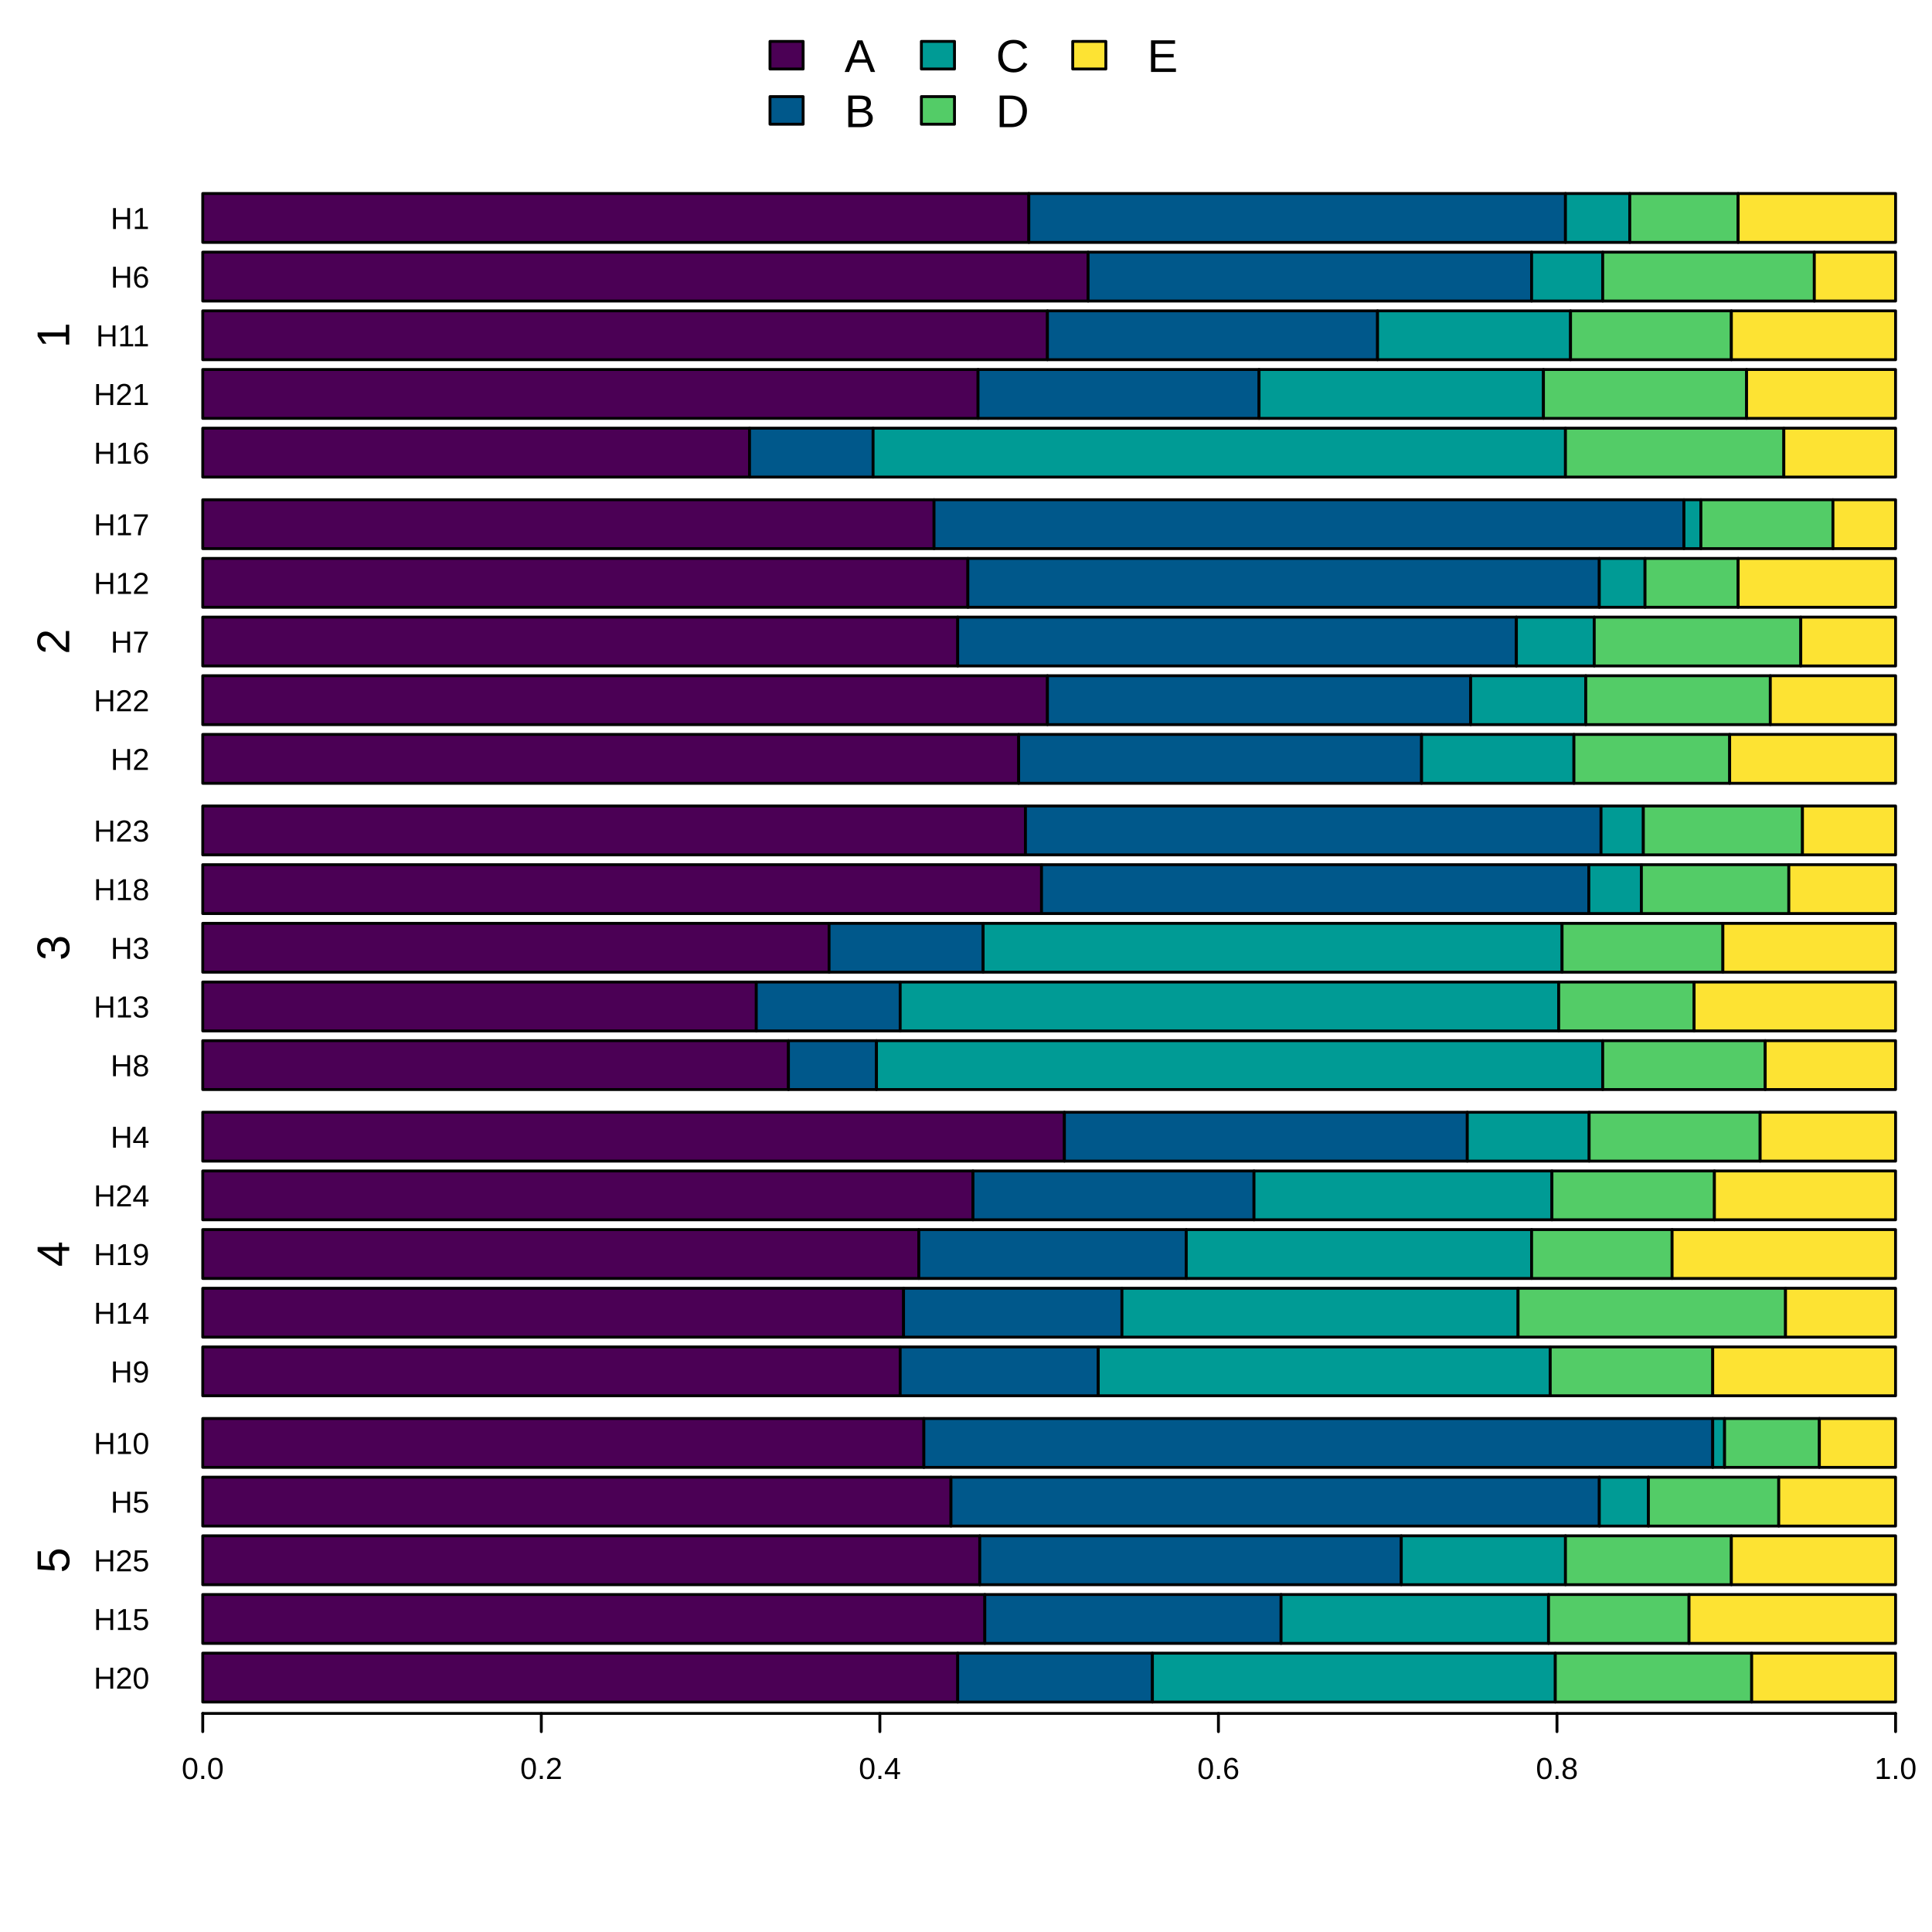
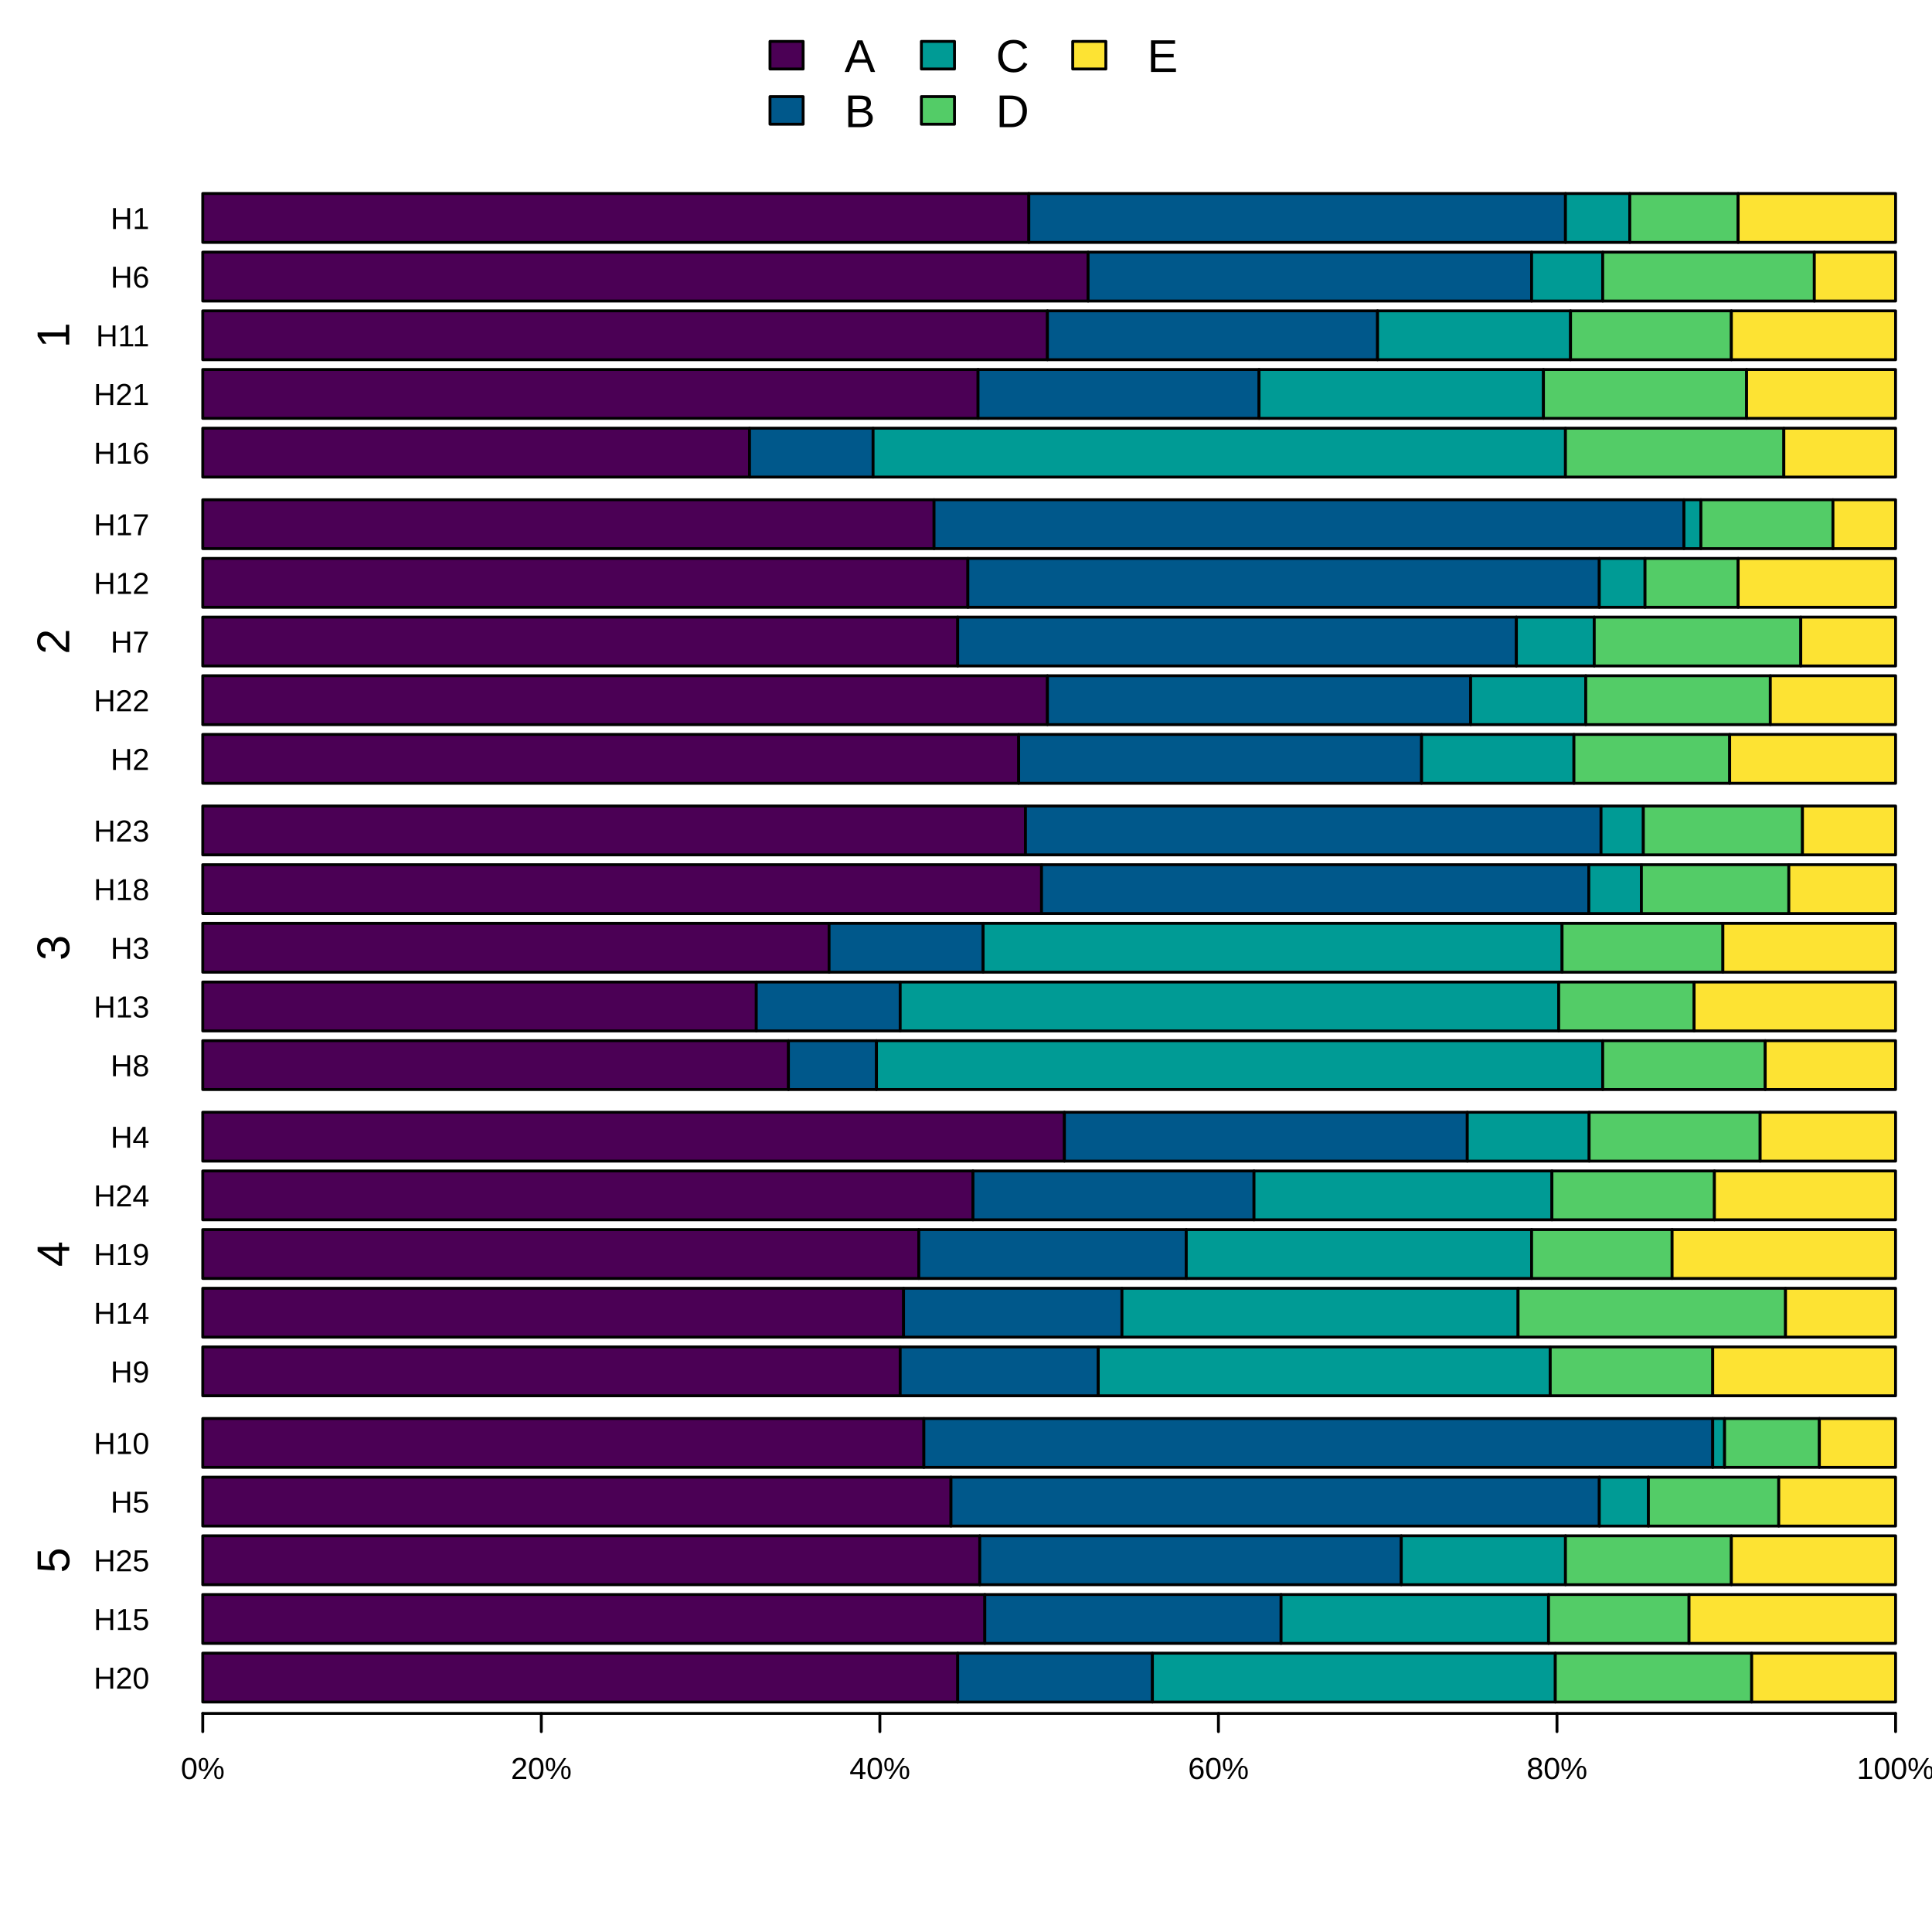
<svg xmlns="http://www.w3.org/2000/svg" class="svglite" width="504.00pt" height="504.00pt" viewBox="0 0 504.00 504.00">
  <defs>
    <style type="text/css">
    .svglite line, .svglite polyline, .svglite polygon, .svglite path, .svglite rect, .svglite circle {
      fill: none;
      stroke: #000000;
      stroke-linecap: round;
      stroke-linejoin: round;
      stroke-miterlimit: 10.00;
    }
    .svglite text {
      white-space: pre;
    }
  </style>
  </defs>
  <rect width="100%" height="100%" style="stroke: none; fill: #FFFFFF;" />
  <defs>
    <clipPath id="cpMC4wMHw1MDQuMDB8MC4wMHw1MDQuMDA=">
      <rect x="0.00" y="0.00" width="504.00" height="504.00" />
    </clipPath>
  </defs>
  <g clip-path="url(#cpMC4wMHw1MDQuMDB8MC4wMHw1MDQuMDA=)">
</g>
  <defs>
    <clipPath id="cpMC4wMHw1MDQuMDB8NDcuNTJ8MTI3LjQx">
      <rect x="0.00" y="47.52" width="504.00" height="79.89" />
    </clipPath>
  </defs>
  <g clip-path="url(#cpMC4wMHw1MDQuMDB8NDcuNTJ8MTI3LjQx)">
    <rect x="52.89" y="111.70" width="142.64" height="12.75" style="stroke-width: 0.75; fill: #4B0055;" />
    <rect x="195.53" y="111.70" width="32.24" height="12.75" style="stroke-width: 0.75; fill: #00588B;" />
    <rect x="227.76" y="111.70" width="180.62" height="12.75" style="stroke-width: 0.75; fill: #009B95;" />
    <rect x="408.38" y="111.70" width="56.97" height="12.75" style="stroke-width: 0.75; fill: #53CC67;" />
    <rect x="465.35" y="111.70" width="29.15" height="12.75" style="stroke-width: 0.75; fill: #FDE333;" />
    <rect x="52.89" y="96.39" width="202.26" height="12.75" style="stroke-width: 0.75; fill: #4B0055;" />
    <rect x="255.14" y="96.39" width="73.31" height="12.75" style="stroke-width: 0.75; fill: #00588B;" />
    <rect x="328.45" y="96.39" width="74.19" height="12.75" style="stroke-width: 0.75; fill: #009B95;" />
    <rect x="402.64" y="96.39" width="52.99" height="12.75" style="stroke-width: 0.75; fill: #53CC67;" />
    <rect x="455.63" y="96.39" width="38.86" height="12.75" style="stroke-width: 0.75; fill: #FDE333;" />
    <rect x="52.89" y="81.09" width="220.36" height="12.75" style="stroke-width: 0.75; fill: #4B0055;" />
    <rect x="273.25" y="81.09" width="86.11" height="12.75" style="stroke-width: 0.75; fill: #00588B;" />
    <rect x="359.36" y="81.09" width="50.34" height="12.75" style="stroke-width: 0.75; fill: #009B95;" />
    <rect x="409.71" y="81.09" width="41.95" height="12.75" style="stroke-width: 0.75; fill: #53CC67;" />
    <rect x="451.66" y="81.09" width="42.84" height="12.75" style="stroke-width: 0.75; fill: #FDE333;" />
    <rect x="52.89" y="65.78" width="230.96" height="12.75" style="stroke-width: 0.75; fill: #4B0055;" />
    <rect x="283.85" y="65.78" width="115.70" height="12.75" style="stroke-width: 0.75; fill: #00588B;" />
    <rect x="399.55" y="65.78" width="18.55" height="12.75" style="stroke-width: 0.75; fill: #009B95;" />
    <rect x="418.10" y="65.78" width="55.20" height="12.75" style="stroke-width: 0.75; fill: #53CC67;" />
    <rect x="473.30" y="65.78" width="21.20" height="12.75" style="stroke-width: 0.75; fill: #FDE333;" />
    <rect x="52.89" y="50.48" width="215.51" height="12.75" style="stroke-width: 0.75; fill: #4B0055;" />
    <rect x="268.39" y="50.48" width="139.99" height="12.75" style="stroke-width: 0.75; fill: #00588B;" />
    <rect x="408.38" y="50.48" width="16.78" height="12.75" style="stroke-width: 0.75; fill: #009B95;" />
    <rect x="425.16" y="50.48" width="28.26" height="12.75" style="stroke-width: 0.75; fill: #53CC67;" />
    <rect x="453.43" y="50.48" width="41.07" height="12.75" style="stroke-width: 0.75; fill: #FDE333;" />
  </g>
  <g clip-path="url(#cpMC4wMHw1MDQuMDB8MC4wMHw1MDQuMDA=)">
    <text x="38.97" y="120.96" text-anchor="end" style="font-size: 7.92px; font-family: &quot;Arial&quot;;" textLength="16.01px" lengthAdjust="spacingAndGlyphs">H16</text>
    <text x="38.97" y="105.65" text-anchor="end" style="font-size: 7.92px; font-family: &quot;Arial&quot;;" textLength="16.01px" lengthAdjust="spacingAndGlyphs">H21</text>
    <text x="38.97" y="90.35" text-anchor="end" style="font-size: 7.92px; font-family: &quot;Arial&quot;;" textLength="16.01px" lengthAdjust="spacingAndGlyphs">H11</text>
    <text x="38.97" y="75.04" text-anchor="end" style="font-size: 7.92px; font-family: &quot;Arial&quot;;" textLength="10.98px" lengthAdjust="spacingAndGlyphs">H6</text>
    <text x="38.97" y="59.74" text-anchor="end" style="font-size: 7.92px; font-family: &quot;Arial&quot;;" textLength="10.98px" lengthAdjust="spacingAndGlyphs">H1</text>
    <text transform="translate(18.06,87.47) rotate(-90)" text-anchor="middle" style="font-size: 12.00px; font-family: &quot;Arial&quot;;" textLength="7.64px" lengthAdjust="spacingAndGlyphs">1</text>
  </g>
  <defs>
    <clipPath id="cpMC4wMHw1MDQuMDB8MTI3LjQxfDIwNy4zMA==">
      <rect x="0.00" y="127.41" width="504.00" height="79.89" />
    </clipPath>
  </defs>
  <g clip-path="url(#cpMC4wMHw1MDQuMDB8MTI3LjQxfDIwNy4zMA==)">
    <rect x="52.89" y="191.59" width="212.86" height="12.75" style="stroke-width: 0.75; fill: #4B0055;" />
    <rect x="265.74" y="191.59" width="105.10" height="12.75" style="stroke-width: 0.75; fill: #00588B;" />
    <rect x="370.85" y="191.59" width="39.74" height="12.75" style="stroke-width: 0.75; fill: #009B95;" />
    <rect x="410.59" y="191.59" width="40.63" height="12.75" style="stroke-width: 0.75; fill: #53CC67;" />
    <rect x="451.22" y="191.59" width="43.28" height="12.75" style="stroke-width: 0.75; fill: #FDE333;" />
    <rect x="52.89" y="176.28" width="220.36" height="12.75" style="stroke-width: 0.75; fill: #4B0055;" />
    <rect x="273.25" y="176.28" width="110.40" height="12.75" style="stroke-width: 0.75; fill: #00588B;" />
    <rect x="383.65" y="176.28" width="30.03" height="12.75" style="stroke-width: 0.75; fill: #009B95;" />
    <rect x="413.68" y="176.28" width="48.14" height="12.75" style="stroke-width: 0.75; fill: #53CC67;" />
    <rect x="461.82" y="176.28" width="32.68" height="12.75" style="stroke-width: 0.75; fill: #FDE333;" />
    <rect x="52.89" y="160.98" width="196.96" height="12.75" style="stroke-width: 0.75; fill: #4B0055;" />
    <rect x="249.84" y="160.98" width="145.73" height="12.75" style="stroke-width: 0.75; fill: #00588B;" />
    <rect x="395.58" y="160.98" width="20.31" height="12.75" style="stroke-width: 0.75; fill: #009B95;" />
    <rect x="415.89" y="160.98" width="53.88" height="12.75" style="stroke-width: 0.75; fill: #53CC67;" />
    <rect x="469.77" y="160.98" width="24.73" height="12.75" style="stroke-width: 0.75; fill: #FDE333;" />
    <rect x="52.89" y="145.67" width="199.61" height="12.75" style="stroke-width: 0.75; fill: #4B0055;" />
    <rect x="252.49" y="145.67" width="164.72" height="12.75" style="stroke-width: 0.75; fill: #00588B;" />
    <rect x="417.21" y="145.67" width="11.92" height="12.75" style="stroke-width: 0.75; fill: #009B95;" />
    <rect x="429.14" y="145.67" width="24.29" height="12.75" style="stroke-width: 0.75; fill: #53CC67;" />
    <rect x="453.43" y="145.67" width="41.07" height="12.75" style="stroke-width: 0.75; fill: #FDE333;" />
    <rect x="52.89" y="130.37" width="190.78" height="12.75" style="stroke-width: 0.75; fill: #4B0055;" />
    <rect x="243.66" y="130.37" width="195.63" height="12.75" style="stroke-width: 0.75; fill: #00588B;" />
    <rect x="439.29" y="130.37" width="4.42" height="12.75" style="stroke-width: 0.75; fill: #009B95;" />
    <rect x="443.71" y="130.37" width="34.45" height="12.75" style="stroke-width: 0.75; fill: #53CC67;" />
    <rect x="478.16" y="130.37" width="16.34" height="12.75" style="stroke-width: 0.75; fill: #FDE333;" />
  </g>
  <g clip-path="url(#cpMC4wMHw1MDQuMDB8MC4wMHw1MDQuMDA=)">
    <text x="38.97" y="200.85" text-anchor="end" style="font-size: 7.92px; font-family: &quot;Arial&quot;;" textLength="10.98px" lengthAdjust="spacingAndGlyphs">H2</text>
    <text x="38.97" y="185.54" text-anchor="end" style="font-size: 7.92px; font-family: &quot;Arial&quot;;" textLength="16.01px" lengthAdjust="spacingAndGlyphs">H22</text>
    <text x="38.97" y="170.24" text-anchor="end" style="font-size: 7.92px; font-family: &quot;Arial&quot;;" textLength="10.98px" lengthAdjust="spacingAndGlyphs">H7</text>
    <text x="38.97" y="154.93" text-anchor="end" style="font-size: 7.92px; font-family: &quot;Arial&quot;;" textLength="16.01px" lengthAdjust="spacingAndGlyphs">H12</text>
    <text x="38.97" y="139.63" text-anchor="end" style="font-size: 7.92px; font-family: &quot;Arial&quot;;" textLength="16.01px" lengthAdjust="spacingAndGlyphs">H17</text>
    <text transform="translate(18.06,167.36) rotate(-90)" text-anchor="middle" style="font-size: 12.00px; font-family: &quot;Arial&quot;;" textLength="7.64px" lengthAdjust="spacingAndGlyphs">2</text>
  </g>
  <defs>
    <clipPath id="cpMC4wMHw1MDQuMDB8MjA3LjMwfDI4Ny4xOQ==">
      <rect x="0.00" y="207.30" width="504.00" height="79.89" />
    </clipPath>
  </defs>
  <g clip-path="url(#cpMC4wMHw1MDQuMDB8MjA3LjMwfDI4Ny4xOQ==)">
    <rect x="52.89" y="271.48" width="152.80" height="12.75" style="stroke-width: 0.75; fill: #4B0055;" />
    <rect x="205.68" y="271.48" width="22.96" height="12.75" style="stroke-width: 0.75; fill: #00588B;" />
    <rect x="228.65" y="271.48" width="189.45" height="12.75" style="stroke-width: 0.75; fill: #009B95;" />
    <rect x="418.10" y="271.48" width="42.39" height="12.75" style="stroke-width: 0.75; fill: #53CC67;" />
    <rect x="460.49" y="271.48" width="34.00" height="12.75" style="stroke-width: 0.75; fill: #FDE333;" />
    <rect x="52.89" y="256.18" width="144.41" height="12.75" style="stroke-width: 0.75; fill: #4B0055;" />
    <rect x="197.29" y="256.18" width="37.54" height="12.75" style="stroke-width: 0.75; fill: #00588B;" />
    <rect x="234.83" y="256.18" width="171.79" height="12.75" style="stroke-width: 0.75; fill: #009B95;" />
    <rect x="406.62" y="256.18" width="35.33" height="12.75" style="stroke-width: 0.75; fill: #53CC67;" />
    <rect x="441.94" y="256.18" width="52.55" height="12.75" style="stroke-width: 0.75; fill: #FDE333;" />
    <rect x="52.89" y="240.87" width="163.40" height="12.75" style="stroke-width: 0.75; fill: #4B0055;" />
    <rect x="216.28" y="240.87" width="40.19" height="12.75" style="stroke-width: 0.75; fill: #00588B;" />
    <rect x="256.47" y="240.87" width="151.03" height="12.75" style="stroke-width: 0.75; fill: #009B95;" />
    <rect x="407.50" y="240.87" width="41.95" height="12.75" style="stroke-width: 0.75; fill: #53CC67;" />
    <rect x="449.45" y="240.87" width="45.04" height="12.75" style="stroke-width: 0.75; fill: #FDE333;" />
    <rect x="52.89" y="225.57" width="218.82" height="12.75" style="stroke-width: 0.75; fill: #4B0055;" />
    <rect x="271.70" y="225.57" width="142.78" height="12.75" style="stroke-width: 0.75; fill: #00588B;" />
    <rect x="414.48" y="225.57" width="13.70" height="12.75" style="stroke-width: 0.75; fill: #009B95;" />
    <rect x="428.19" y="225.57" width="38.46" height="12.75" style="stroke-width: 0.75; fill: #53CC67;" />
    <rect x="466.65" y="225.57" width="27.85" height="12.75" style="stroke-width: 0.75; fill: #FDE333;" />
    <rect x="52.89" y="210.26" width="214.62" height="12.75" style="stroke-width: 0.75; fill: #4B0055;" />
    <rect x="267.51" y="210.26" width="150.15" height="12.75" style="stroke-width: 0.75; fill: #00588B;" />
    <rect x="417.66" y="210.26" width="11.04" height="12.75" style="stroke-width: 0.75; fill: #009B95;" />
    <rect x="428.70" y="210.26" width="41.51" height="12.75" style="stroke-width: 0.75; fill: #53CC67;" />
    <rect x="470.21" y="210.26" width="24.29" height="12.75" style="stroke-width: 0.75; fill: #FDE333;" />
  </g>
  <g clip-path="url(#cpMC4wMHw1MDQuMDB8MC4wMHw1MDQuMDA=)">
    <text x="38.97" y="280.74" text-anchor="end" style="font-size: 7.92px; font-family: &quot;Arial&quot;;" textLength="10.98px" lengthAdjust="spacingAndGlyphs">H8</text>
    <text x="38.97" y="265.43" text-anchor="end" style="font-size: 7.92px; font-family: &quot;Arial&quot;;" textLength="16.01px" lengthAdjust="spacingAndGlyphs">H13</text>
    <text x="38.97" y="250.13" text-anchor="end" style="font-size: 7.92px; font-family: &quot;Arial&quot;;" textLength="10.98px" lengthAdjust="spacingAndGlyphs">H3</text>
    <text x="38.97" y="234.82" text-anchor="end" style="font-size: 7.92px; font-family: &quot;Arial&quot;;" textLength="16.01px" lengthAdjust="spacingAndGlyphs">H18</text>
    <text x="38.97" y="219.52" text-anchor="end" style="font-size: 7.92px; font-family: &quot;Arial&quot;;" textLength="16.01px" lengthAdjust="spacingAndGlyphs">H23</text>
    <text transform="translate(18.06,247.25) rotate(-90)" text-anchor="middle" style="font-size: 12.00px; font-family: &quot;Arial&quot;;" textLength="7.64px" lengthAdjust="spacingAndGlyphs">3</text>
  </g>
  <defs>
    <clipPath id="cpMC4wMHw1MDQuMDB8Mjg3LjE5fDM2Ny4wOA==">
      <rect x="0.00" y="287.19" width="504.00" height="79.89" />
    </clipPath>
  </defs>
  <g clip-path="url(#cpMC4wMHw1MDQuMDB8Mjg3LjE5fDM2Ny4wOA==)">
    <rect x="52.89" y="351.37" width="181.94" height="12.75" style="stroke-width: 0.75; fill: #4B0055;" />
    <rect x="234.83" y="351.37" width="51.67" height="12.75" style="stroke-width: 0.75; fill: #00588B;" />
    <rect x="286.50" y="351.37" width="117.91" height="12.75" style="stroke-width: 0.75; fill: #009B95;" />
    <rect x="404.41" y="351.37" width="42.39" height="12.75" style="stroke-width: 0.75; fill: #53CC67;" />
    <rect x="446.80" y="351.37" width="47.69" height="12.75" style="stroke-width: 0.75; fill: #FDE333;" />
    <rect x="52.89" y="336.07" width="182.83" height="12.75" style="stroke-width: 0.75; fill: #4B0055;" />
    <rect x="235.71" y="336.07" width="56.97" height="12.75" style="stroke-width: 0.75; fill: #00588B;" />
    <rect x="292.68" y="336.07" width="103.34" height="12.75" style="stroke-width: 0.75; fill: #009B95;" />
    <rect x="396.02" y="336.07" width="69.77" height="12.75" style="stroke-width: 0.75; fill: #53CC67;" />
    <rect x="465.79" y="336.07" width="28.70" height="12.75" style="stroke-width: 0.75; fill: #FDE333;" />
    <rect x="52.89" y="320.76" width="186.80" height="12.75" style="stroke-width: 0.75; fill: #4B0055;" />
    <rect x="239.69" y="320.76" width="69.77" height="12.75" style="stroke-width: 0.75; fill: #00588B;" />
    <rect x="309.46" y="320.76" width="90.09" height="12.75" style="stroke-width: 0.75; fill: #009B95;" />
    <rect x="399.55" y="320.76" width="36.65" height="12.75" style="stroke-width: 0.75; fill: #53CC67;" />
    <rect x="436.20" y="320.76" width="58.29" height="12.75" style="stroke-width: 0.75; fill: #FDE333;" />
    <rect x="52.89" y="305.46" width="200.93" height="12.75" style="stroke-width: 0.75; fill: #4B0055;" />
    <rect x="253.82" y="305.46" width="73.31" height="12.75" style="stroke-width: 0.75; fill: #00588B;" />
    <rect x="327.13" y="305.46" width="77.72" height="12.75" style="stroke-width: 0.75; fill: #009B95;" />
    <rect x="404.85" y="305.46" width="42.39" height="12.75" style="stroke-width: 0.75; fill: #53CC67;" />
    <rect x="447.24" y="305.46" width="47.25" height="12.75" style="stroke-width: 0.75; fill: #FDE333;" />
    <rect x="52.89" y="290.15" width="224.78" height="12.75" style="stroke-width: 0.75; fill: #4B0055;" />
    <rect x="277.67" y="290.15" width="105.10" height="12.75" style="stroke-width: 0.75; fill: #00588B;" />
    <rect x="382.77" y="290.15" width="31.80" height="12.75" style="stroke-width: 0.75; fill: #009B95;" />
    <rect x="414.56" y="290.15" width="44.60" height="12.75" style="stroke-width: 0.75; fill: #53CC67;" />
    <rect x="459.17" y="290.15" width="35.33" height="12.75" style="stroke-width: 0.75; fill: #FDE333;" />
  </g>
  <g clip-path="url(#cpMC4wMHw1MDQuMDB8MC4wMHw1MDQuMDA=)">
    <text x="38.97" y="360.63" text-anchor="end" style="font-size: 7.92px; font-family: &quot;Arial&quot;;" textLength="10.98px" lengthAdjust="spacingAndGlyphs">H9</text>
    <text x="38.97" y="345.32" text-anchor="end" style="font-size: 7.92px; font-family: &quot;Arial&quot;;" textLength="16.01px" lengthAdjust="spacingAndGlyphs">H14</text>
    <text x="38.97" y="330.02" text-anchor="end" style="font-size: 7.92px; font-family: &quot;Arial&quot;;" textLength="16.01px" lengthAdjust="spacingAndGlyphs">H19</text>
    <text x="38.97" y="314.71" text-anchor="end" style="font-size: 7.92px; font-family: &quot;Arial&quot;;" textLength="16.01px" lengthAdjust="spacingAndGlyphs">H24</text>
    <text x="38.97" y="299.41" text-anchor="end" style="font-size: 7.92px; font-family: &quot;Arial&quot;;" textLength="10.98px" lengthAdjust="spacingAndGlyphs">H4</text>
    <text transform="translate(18.06,327.14) rotate(-90)" text-anchor="middle" style="font-size: 12.00px; font-family: &quot;Arial&quot;;" textLength="7.64px" lengthAdjust="spacingAndGlyphs">4</text>
  </g>
  <defs>
    <clipPath id="cpMC4wMHw1MDQuMDB8MzY3LjA4fDQ0Ni45OA==">
      <rect x="0.00" y="367.08" width="504.00" height="79.89" />
    </clipPath>
  </defs>
  <g clip-path="url(#cpMC4wMHw1MDQuMDB8MzY3LjA4fDQ0Ni45OA==)">
    <rect x="52.89" y="431.26" width="196.96" height="12.75" style="stroke-width: 0.75; fill: #4B0055;" />
    <rect x="249.84" y="431.26" width="50.79" height="12.75" style="stroke-width: 0.75; fill: #00588B;" />
    <rect x="300.63" y="431.26" width="105.10" height="12.75" style="stroke-width: 0.75; fill: #009B95;" />
    <rect x="405.73" y="431.26" width="51.23" height="12.75" style="stroke-width: 0.75; fill: #53CC67;" />
    <rect x="456.96" y="431.26" width="37.54" height="12.75" style="stroke-width: 0.75; fill: #FDE333;" />
    <rect x="52.89" y="415.96" width="204.02" height="12.75" style="stroke-width: 0.75; fill: #4B0055;" />
    <rect x="256.91" y="415.96" width="77.28" height="12.75" style="stroke-width: 0.75; fill: #00588B;" />
    <rect x="334.19" y="415.96" width="69.77" height="12.75" style="stroke-width: 0.75; fill: #009B95;" />
    <rect x="403.97" y="415.96" width="36.65" height="12.75" style="stroke-width: 0.75; fill: #53CC67;" />
    <rect x="440.62" y="415.96" width="53.88" height="12.75" style="stroke-width: 0.75; fill: #FDE333;" />
    <rect x="52.89" y="400.65" width="202.70" height="12.75" style="stroke-width: 0.75; fill: #4B0055;" />
    <rect x="255.59" y="400.65" width="109.96" height="12.75" style="stroke-width: 0.75; fill: #00588B;" />
    <rect x="365.55" y="400.65" width="42.84" height="12.75" style="stroke-width: 0.75; fill: #009B95;" />
    <rect x="408.38" y="400.65" width="43.28" height="12.75" style="stroke-width: 0.75; fill: #53CC67;" />
    <rect x="451.66" y="400.65" width="42.84" height="12.75" style="stroke-width: 0.75; fill: #FDE333;" />
    <rect x="52.89" y="385.35" width="195.19" height="12.75" style="stroke-width: 0.75; fill: #4B0055;" />
    <rect x="248.08" y="385.35" width="169.14" height="12.75" style="stroke-width: 0.75; fill: #00588B;" />
    <rect x="417.21" y="385.35" width="12.81" height="12.75" style="stroke-width: 0.75; fill: #009B95;" />
    <rect x="430.02" y="385.35" width="34.00" height="12.75" style="stroke-width: 0.75; fill: #53CC67;" />
    <rect x="464.02" y="385.35" width="30.47" height="12.75" style="stroke-width: 0.75; fill: #FDE333;" />
    <rect x="52.89" y="370.04" width="188.13" height="12.75" style="stroke-width: 0.75; fill: #4B0055;" />
    <rect x="241.01" y="370.04" width="205.79" height="12.75" style="stroke-width: 0.75; fill: #00588B;" />
    <rect x="446.80" y="370.04" width="3.09" height="12.75" style="stroke-width: 0.75; fill: #009B95;" />
    <rect x="449.89" y="370.04" width="24.73" height="12.75" style="stroke-width: 0.75; fill: #53CC67;" />
    <rect x="474.62" y="370.04" width="19.87" height="12.75" style="stroke-width: 0.75; fill: #FDE333;" />
  </g>
  <g clip-path="url(#cpMC4wMHw1MDQuMDB8MC4wMHw1MDQuMDA=)">
    <text x="38.97" y="440.52" text-anchor="end" style="font-size: 7.92px; font-family: &quot;Arial&quot;;" textLength="16.01px" lengthAdjust="spacingAndGlyphs">H20</text>
    <text x="38.97" y="425.22" text-anchor="end" style="font-size: 7.92px; font-family: &quot;Arial&quot;;" textLength="16.01px" lengthAdjust="spacingAndGlyphs">H15</text>
    <text x="38.97" y="409.91" text-anchor="end" style="font-size: 7.92px; font-family: &quot;Arial&quot;;" textLength="16.01px" lengthAdjust="spacingAndGlyphs">H25</text>
    <text x="38.97" y="394.61" text-anchor="end" style="font-size: 7.92px; font-family: &quot;Arial&quot;;" textLength="10.98px" lengthAdjust="spacingAndGlyphs">H5</text>
    <text x="38.97" y="379.30" text-anchor="end" style="font-size: 7.92px; font-family: &quot;Arial&quot;;" textLength="16.01px" lengthAdjust="spacingAndGlyphs">H10</text>
    <line x1="52.89" y1="446.98" x2="494.50" y2="446.98" style="stroke-width: 0.75;" />
    <line x1="52.89" y1="446.98" x2="52.89" y2="451.73" style="stroke-width: 0.75;" />
    <line x1="141.21" y1="446.98" x2="141.21" y2="451.73" style="stroke-width: 0.75;" />
    <line x1="229.53" y1="446.98" x2="229.53" y2="451.73" style="stroke-width: 0.75;" />
    <line x1="317.85" y1="446.98" x2="317.85" y2="451.73" style="stroke-width: 0.75;" />
    <line x1="406.17" y1="446.98" x2="406.17" y2="451.73" style="stroke-width: 0.75;" />
    <line x1="494.50" y1="446.98" x2="494.50" y2="451.73" style="stroke-width: 0.75;" />
-     <text x="52.89" y="464.08" text-anchor="middle" style="font-size: 7.92px; font-family: &quot;Arial&quot;;" textLength="12.58px" lengthAdjust="spacingAndGlyphs">0.0</text>
-     <text x="141.21" y="464.08" text-anchor="middle" style="font-size: 7.92px; font-family: &quot;Arial&quot;;" textLength="12.58px" lengthAdjust="spacingAndGlyphs">0.2</text>
-     <text x="229.53" y="464.08" text-anchor="middle" style="font-size: 7.92px; font-family: &quot;Arial&quot;;" textLength="12.58px" lengthAdjust="spacingAndGlyphs">0.4</text>
-     <text x="317.85" y="464.08" text-anchor="middle" style="font-size: 7.92px; font-family: &quot;Arial&quot;;" textLength="12.58px" lengthAdjust="spacingAndGlyphs">0.6</text>
-     <text x="406.17" y="464.08" text-anchor="middle" style="font-size: 7.92px; font-family: &quot;Arial&quot;;" textLength="12.58px" lengthAdjust="spacingAndGlyphs">0.8</text>
-     <text x="494.50" y="464.08" text-anchor="middle" style="font-size: 7.92px; font-family: &quot;Arial&quot;;" textLength="12.58px" lengthAdjust="spacingAndGlyphs">1.0</text>
+     <text x="52.89" y="464.08" text-anchor="middle" style="font-size: 7.92px; font-family: &quot;Arial&quot;;" textLength="17.57px" lengthAdjust="spacingAndGlyphs">  0%</text>
+     <text x="141.21" y="464.08" text-anchor="middle" style="font-size: 7.92px; font-family: &quot;Arial&quot;;" textLength="20.09px" lengthAdjust="spacingAndGlyphs"> 20%</text>
+     <text x="229.53" y="464.08" text-anchor="middle" style="font-size: 7.92px; font-family: &quot;Arial&quot;;" textLength="20.09px" lengthAdjust="spacingAndGlyphs"> 40%</text>
+     <text x="317.85" y="464.08" text-anchor="middle" style="font-size: 7.92px; font-family: &quot;Arial&quot;;" textLength="20.09px" lengthAdjust="spacingAndGlyphs"> 60%</text>
+     <text x="406.17" y="464.08" text-anchor="middle" style="font-size: 7.92px; font-family: &quot;Arial&quot;;" textLength="20.09px" lengthAdjust="spacingAndGlyphs"> 80%</text>
+     <text x="494.50" y="464.08" text-anchor="middle" style="font-size: 7.92px; font-family: &quot;Arial&quot;;" textLength="22.61px" lengthAdjust="spacingAndGlyphs">100%</text>
    <text transform="translate(18.06,407.03) rotate(-90)" text-anchor="middle" style="font-size: 12.00px; font-family: &quot;Arial&quot;;" textLength="7.64px" lengthAdjust="spacingAndGlyphs">5</text>
    <rect x="200.87" y="10.80" width="8.64" height="7.20" style="stroke-width: 0.75; fill: #4B0055;" />
    <rect x="200.87" y="25.20" width="8.64" height="7.20" style="stroke-width: 0.75; fill: #00588B;" />
    <rect x="240.36" y="10.80" width="8.64" height="7.20" style="stroke-width: 0.75; fill: #009B95;" />
    <rect x="240.36" y="25.20" width="8.64" height="7.20" style="stroke-width: 0.75; fill: #53CC67;" />
    <rect x="279.84" y="10.80" width="8.64" height="7.20" style="stroke-width: 0.75; fill: #FDE333;" />
    <text x="220.31" y="18.77" style="font-size: 12.00px; font-family: &quot;Arial&quot;;" textLength="8.21px" lengthAdjust="spacingAndGlyphs">A</text>
    <text x="220.31" y="33.17" style="font-size: 12.00px; font-family: &quot;Arial&quot;;" textLength="8.24px" lengthAdjust="spacingAndGlyphs">B</text>
    <text x="259.80" y="18.77" style="font-size: 12.00px; font-family: &quot;Arial&quot;;" textLength="8.38px" lengthAdjust="spacingAndGlyphs">C</text>
    <text x="259.80" y="33.17" style="font-size: 12.00px; font-family: &quot;Arial&quot;;" textLength="9.24px" lengthAdjust="spacingAndGlyphs">D</text>
    <text x="299.28" y="18.77" style="font-size: 12.00px; font-family: &quot;Arial&quot;;" textLength="7.58px" lengthAdjust="spacingAndGlyphs">E</text>
  </g>
</svg>
